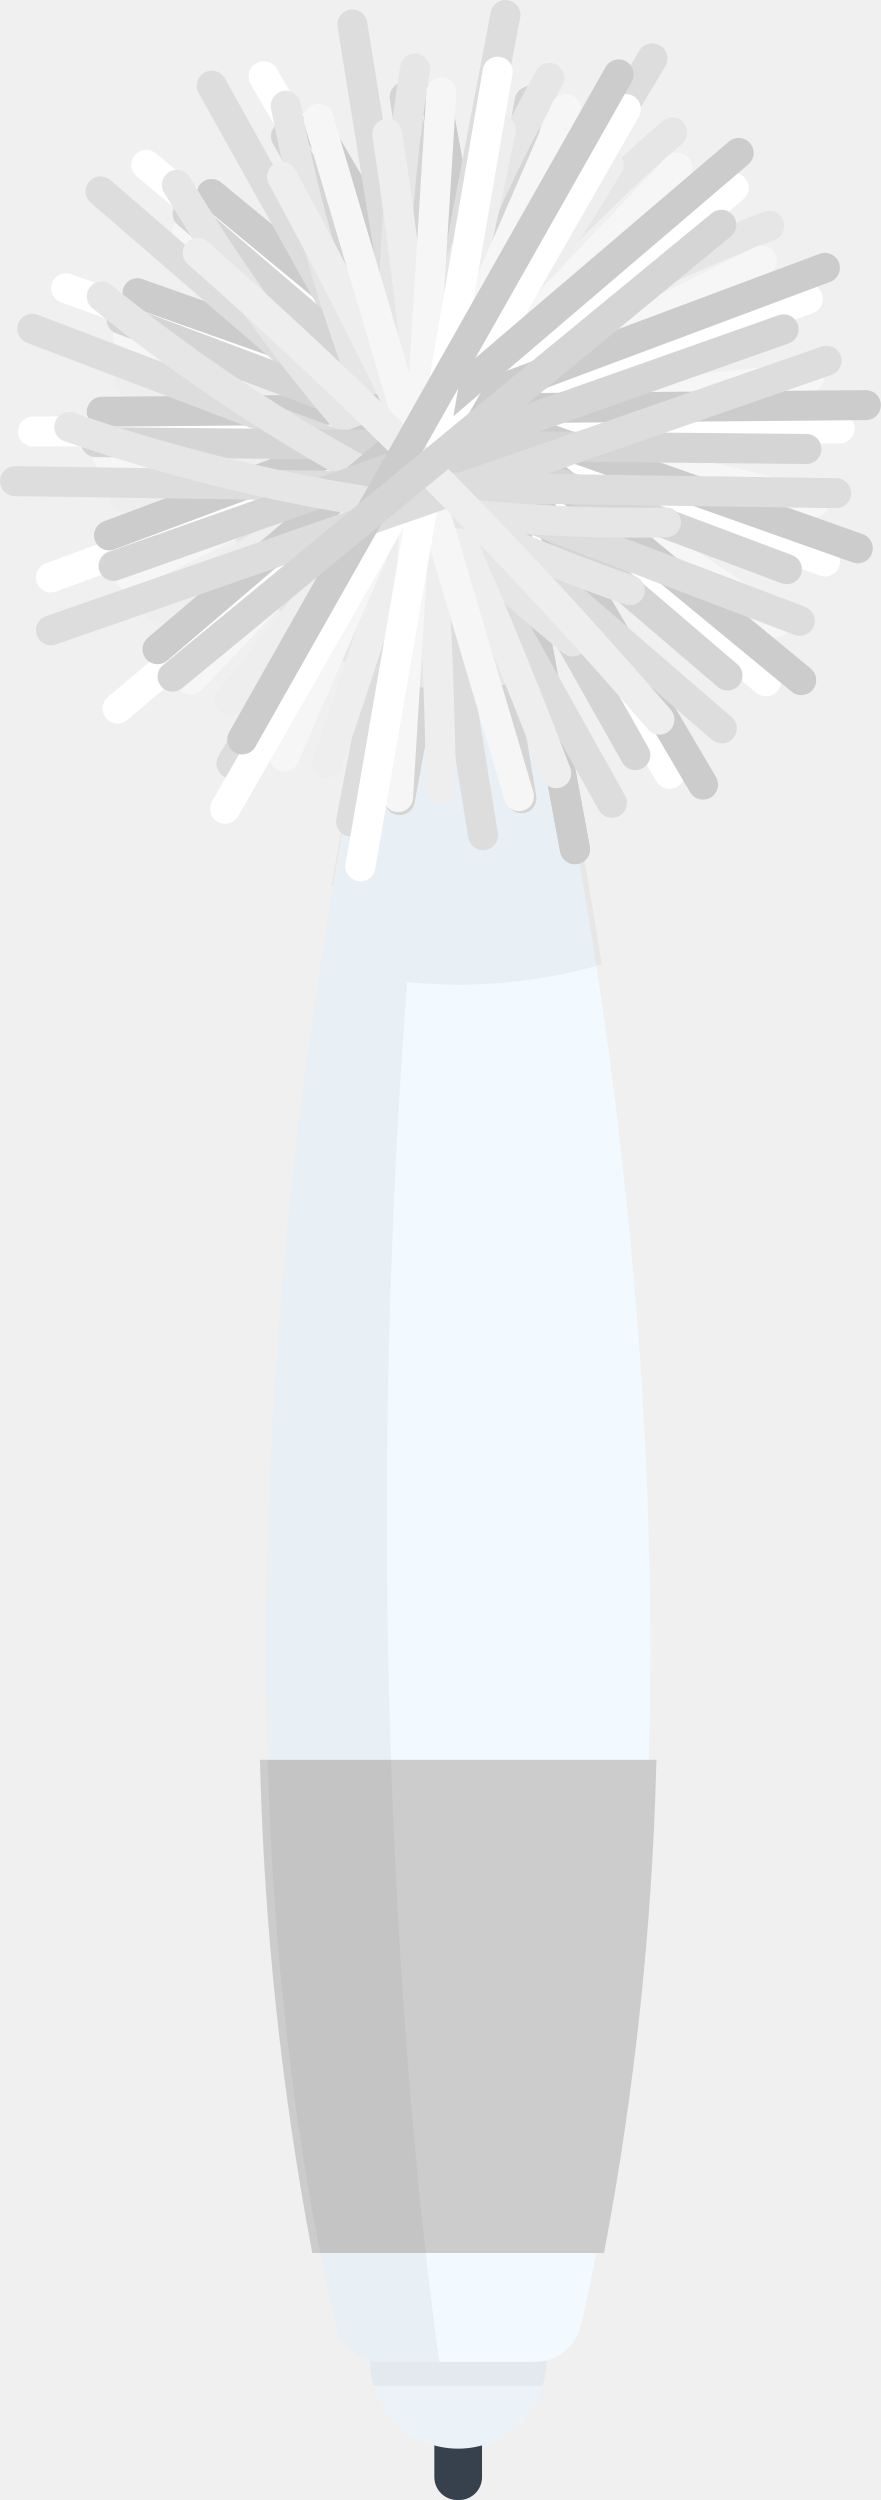
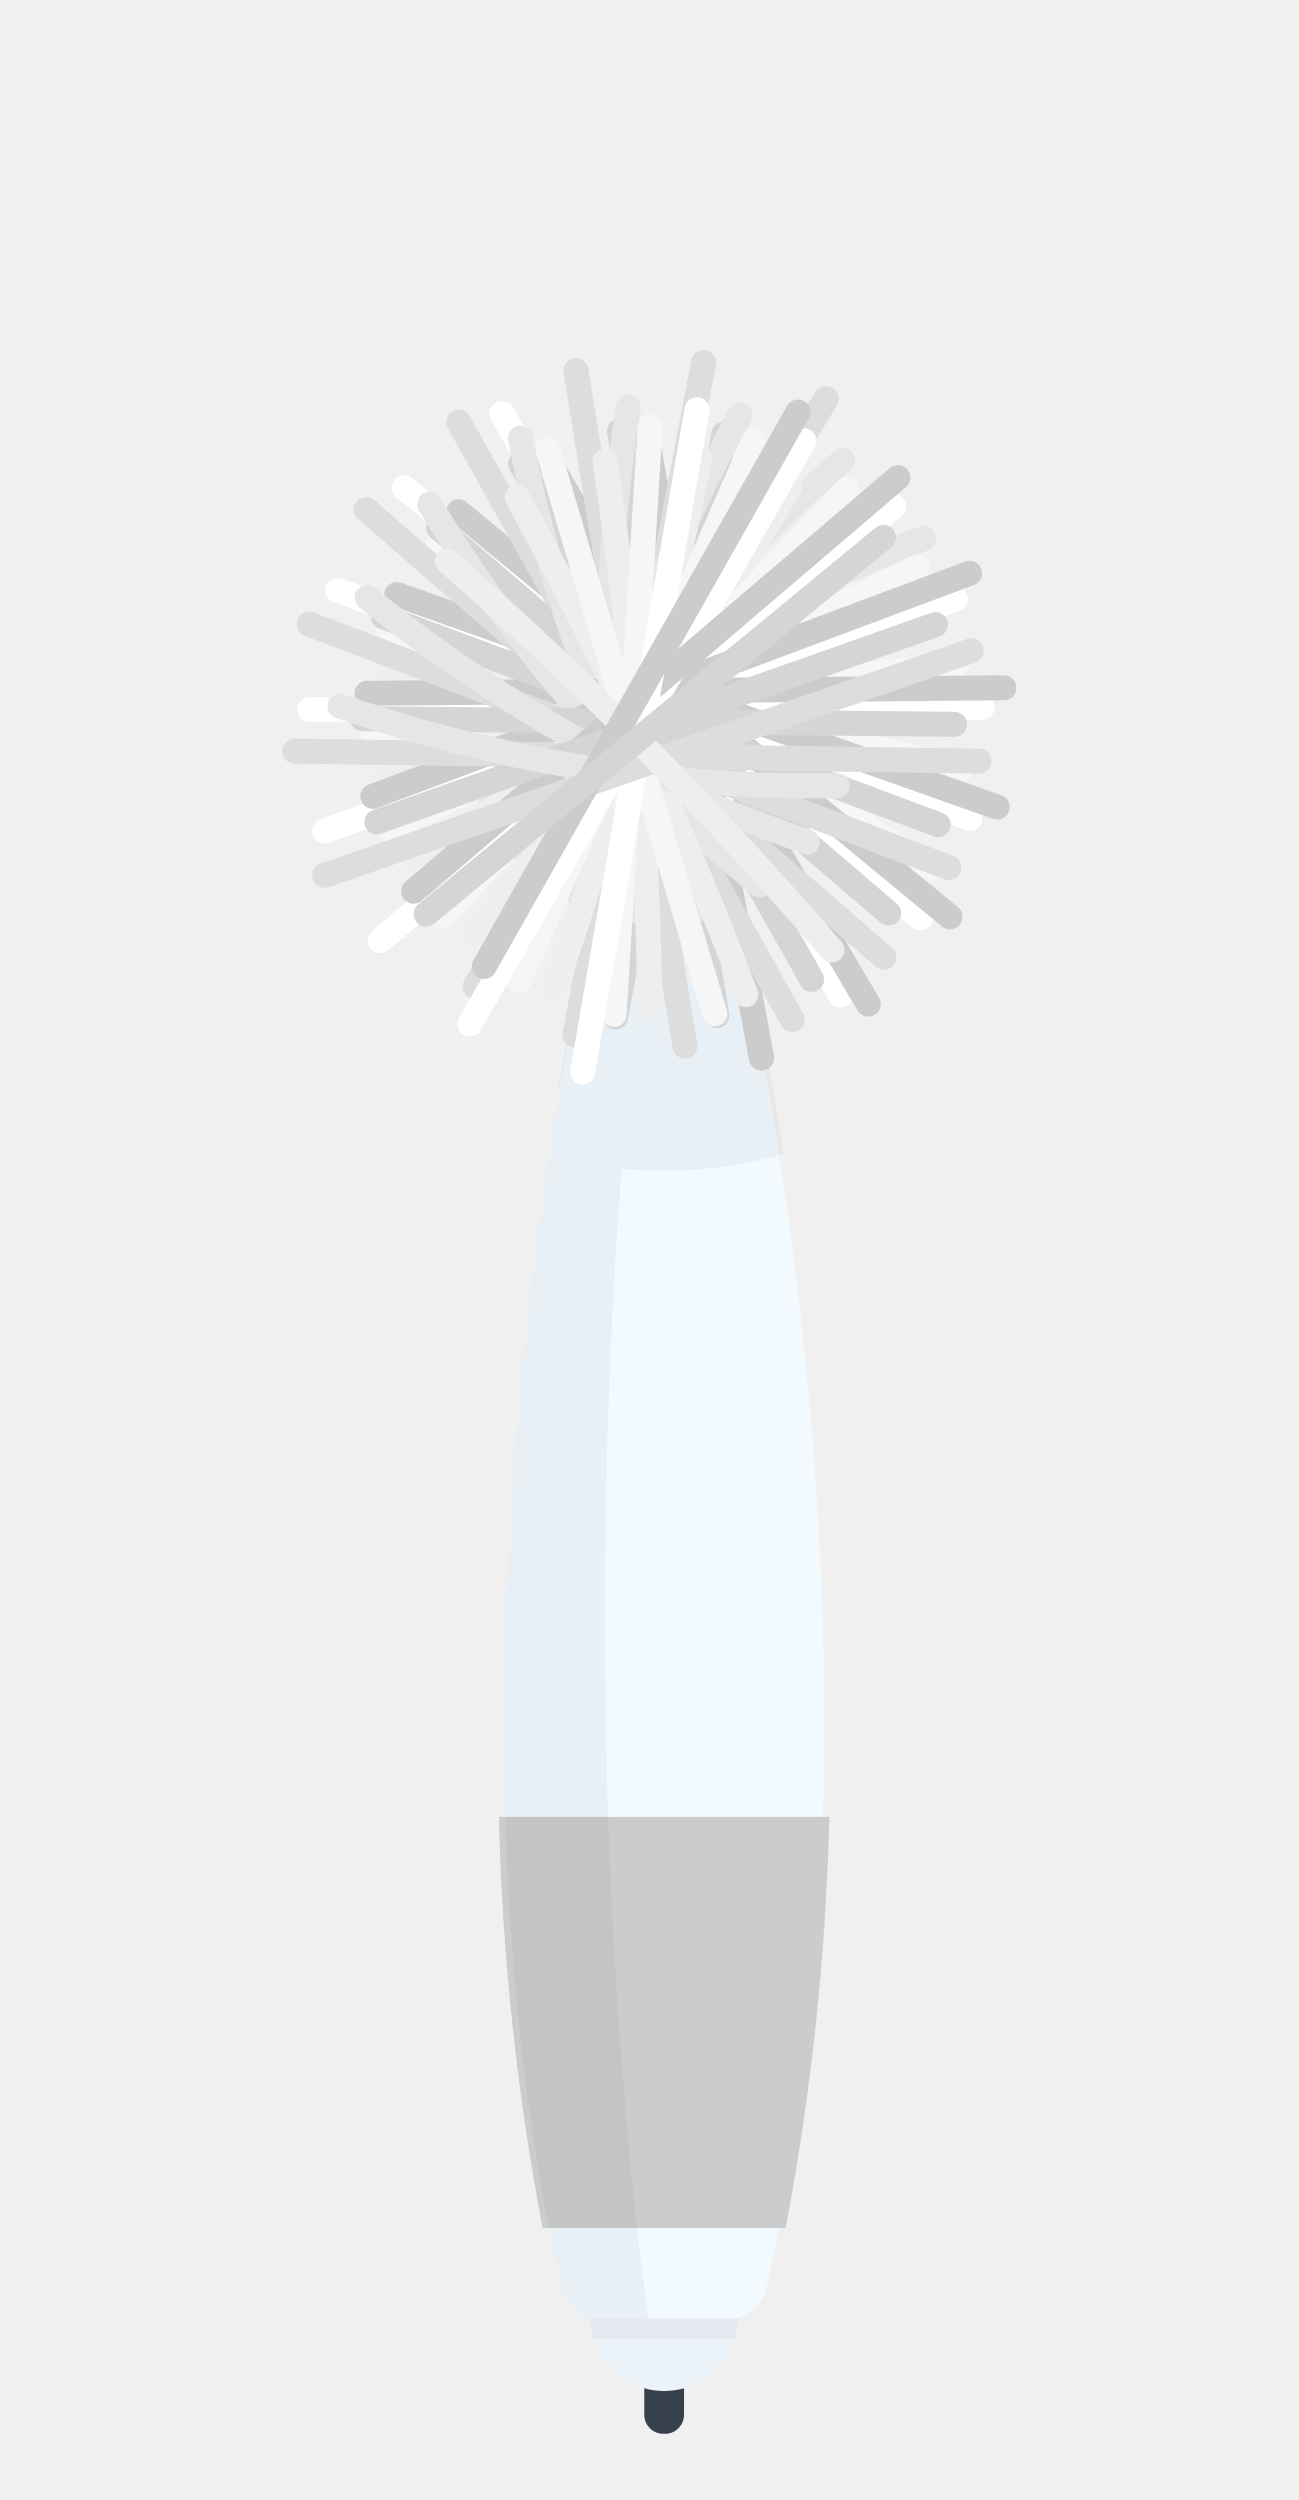
- <svg xmlns="http://www.w3.org/2000/svg" viewBox="0 0 113.07 320.89">
+ <svg xmlns="http://www.w3.org/2000/svg" viewBox="0 0 200 385">
  <defs>
-     <style>.cls-1{fill:#37414d;}.cls-2{fill:#ecf3f8;}.cls-3{opacity:0.04;}.cls-4{fill:#f2faff;}.cls-5{fill:#ccc;stroke-width:2px;}.cls-11,.cls-5{stroke:#ccc;}.cls-10,.cls-11,.cls-12,.cls-5,.cls-6,.cls-7,.cls-8,.cls-9{stroke-miterlimit:10;}.cls-10,.cls-11,.cls-12,.cls-6,.cls-7,.cls-8,.cls-9{fill:none;stroke-linecap:round;stroke-width:3.85px;}.cls-6{stroke:#e6e6e6;}.cls-7{stroke:#f6f6f6;}.cls-8{stroke:#fff;}.cls-9{stroke:#ddd;}.cls-10{stroke:#eee;}.cls-12{stroke:#d5d5d5;}</style>
+     <style>.cls-1{fill:#37414d;}.cls-2{fill:#ecf3f8;}.cls-3{opacity:0.04;}.cls-4{fill:#f2faff;}.cls-5{fill:#ccc;stroke-width:2px;}.cls-11,.cls-5{stroke:#ccc;}.cls-10,.cls-11,.cls-12,.cls-5,.cls-6,.cls-7,.cls-8,.cls-9{stroke-miterlimit:10;}.cls-10,.cls-11,.cls-12,.cls-13,.cls-6,.cls-7,.cls-8,.cls-9{fill:none;}.cls-6{stroke:#e6e6e6;}.cls-10,.cls-11,.cls-12,.cls-6,.cls-7,.cls-8,.cls-9{stroke-linecap:round;stroke-width:3.85px;}.cls-7{stroke:#f6f6f6;}.cls-8{stroke:#fff;}.cls-9{stroke:#ddd;}.cls-10{stroke:#eee;}.cls-12{stroke:#d5d5d5;}</style>
  </defs>
  <g id="Layer_2" data-name="Layer 2">
    <g id="ART">
-       <rect class="cls-1" x="55.75" y="307.7" width="6.12" height="13.19" rx="2.93" ry="2.93" />
-       <path class="cls-2" d="M58.81,314.3A11.34,11.34,0,0,0,70.14,303H47.48A11.33,11.33,0,0,0,58.81,314.3Z" />
-       <path class="cls-3" d="M69.65,306.23a11,11,0,0,0,.49-3.26H47.48a11.32,11.32,0,0,0,.48,3.26Z" />
-       <path class="cls-4" d="M70.55,91.33a6,6,0,0,0-5.85-4.7H52.91a6,6,0,0,0-5.85,4.7c-4.89,22.25-23.94,119.62-4,207.13a6,6,0,0,0,5.85,4.69H68.7a6,6,0,0,0,5.86-4.69C94.49,211,75.44,113.58,70.55,91.33Z" />
-       <path class="cls-5" d="M34.39,226.88a389.94,389.94,0,0,0,6.52,61.31H76.7a390,390,0,0,0,6.53-61.31Z" />
-       <path class="cls-3" d="M58.85,126.39a66.36,66.36,0,0,0,18.38-2.6C74.94,109,72.66,97.84,71.37,92a6,6,0,0,0-3.19-4,6,6,0,0,0-3.69-1.27H52.71a6,6,0,0,0-5.85,4.7c-1,4.54-2.59,12.21-4.31,22.29l.19.06C36,153,27.2,228.84,43.06,298.46a6,6,0,0,0,5.85,4.69h7.5S49.66,259,49.66,194.89c0-27.13,1.21-50.67,2.61-68.83A65,65,0,0,0,58.85,126.39Z" />
-       <path class="cls-6" d="M32.18,68.85A222.93,222.93,0,0,1,98.72,29" />
-       <path class="cls-7" d="M24.05,29.8,99.63,79.86" />
-       <path class="cls-8" d="M33.85,9.82,85.94,99.3" />
-       <path class="cls-9" d="M29.73,98l54-90.5" />
-       <path class="cls-10" d="M16.55,48.92a612.92,612.92,0,0,0,83.91,7.8" />
-       <path class="cls-11" d="M55.93,12.56,73.8,109" />
-       <path class="cls-12" d="M51.3,102.68,68,13" />
-       <path class="cls-6" d="M32.18,68.85A222.93,222.93,0,0,1,98.72,29" />
-       <path class="cls-7" d="M24.05,29.8,99.63,79.86" />
-       <path class="cls-8" d="M33.85,9.82,85.94,99.3" />
-       <path class="cls-9" d="M29.73,98l54-90.5" />
-       <path class="cls-10" d="M16.55,48.92a612.92,612.92,0,0,0,83.91,7.8" />
-       <path class="cls-11" d="M55.93,12.56,73.8,109" />
-       <path class="cls-12" d="M51.3,102.68,68,13" />
-       <path class="cls-6" d="M37.39,77.21A222.94,222.94,0,0,1,86.29,17" />
-       <path class="cls-7" d="M16.4,43.3l88.14,21.19" />
-       <path class="cls-8" d="M18.78,21.17,98.32,87.45" />
-       <path class="cls-9" d="M45.06,105.45,64.88,1.93" />
-       <path class="cls-10" d="M15.89,63.83A611,611,0,0,0,97.4,42.46" />
-       <path class="cls-11" d="M40.46,16.19l49.78,84.52" />
-       <path class="cls-12" d="M66.93,102.47l-15-90" />
-       <path class="cls-6" d="M45.15,83.29A222.8,222.8,0,0,1,70.51,10" />
-       <path class="cls-7" d="M13.83,58.6,103.9,48.37" />
-       <path class="cls-8" d="M8.49,37,105.9,72.07" />
-       <path class="cls-9" d="M62,107.2,45.23,3.14" />
-       <path class="cls-10" d="M20.37,78.07a612.88,612.88,0,0,0,69.29-48" />
-       <path class="cls-11" d="M27.16,24.9l75.68,62.4" />
-       <path class="cls-12" d="M81.55,96.92,36.71,17.5" />
-       <path class="cls-6" d="M54.52,86.34A222.45,222.45,0,0,1,53.28,8.8" />
-       <path class="cls-7" d="M16.64,73.86,97.78,33.44" />
-       <path class="cls-8" d="M4.24,55.39,107.77,55" />
-       <path class="cls-9" d="M78.54,103.05,27.18,11" />
-       <path class="cls-10" d="M29.45,89.92a613.11,613.11,0,0,0,48.7-68.77" />
-       <path class="cls-11" d="M17.64,37.64,110.1,70.38" />
-       <path class="cls-12" d="M93.38,86.71l-69.3-59.3" />
-       <path class="cls-6" d="M64.37,86A222.77,222.77,0,0,1,36.68,13.57" />
-       <path class="cls-7" d="M24.5,87.24,86.92,21.51" />
-       <path class="cls-8" d="M6.53,74.12l97.16-35.75" />
-       <path class="cls-9" d="M92.65,93.5,12.91,24.57" />
-       <path class="cls-10" d="M42,98A612.88,612.88,0,0,0,64.28,16.67" />
-       <path class="cls-11" d="M13.06,52.85,111.14,52" />
-       <path class="cls-12" d="M101,73.06,15.61,41" />
-       <path class="cls-6" d="M73.51,82.34a222.84,222.84,0,0,1-50.8-58.61" />
-       <path class="cls-7" d="M36.47,97.12,72.64,14" />
-       <path class="cls-8" d="M15.09,90.94,94.17,24.11" />
-       <path class="cls-9" d="M102.65,79.69,4.14,42.2" />
-       <path class="cls-10" d="M56.6,101.19a613.34,613.34,0,0,0-6.89-84" />
-       <path class="cls-11" d="M14,68.72l91.88-34.34" />
-       <path class="cls-12" d="M103.51,57.63l-91.2-.88" />
-       <path class="cls-6" d="M80.84,75.75a222.68,222.68,0,0,1-67.78-37.7" />
-       <path class="cls-7" d="M51.09,102.31l5.56-90.47" />
-       <path class="cls-8" d="M28.89,103.82,80.34,14" />
-       <path class="cls-9" d="M107.32,63.3,1.93,61.76" />
-       <path class="cls-10" d="M71.4,99.25A613,613,0,0,0,36.2,22.69" />
-       <path class="cls-11" d="M20.22,83.33l74.59-63.7" />
-       <path class="cls-12" d="M100.58,42.27l-86,30.37" />
-       <path class="cls-6" d="M85.48,67.06A222.68,222.68,0,0,1,8.89,54.81" />
-       <path class="cls-7" d="M66.61,102.19,40.89,15.27" />
-       <path class="cls-8" d="M46.26,111.2l17.62-102" />
-       <path class="cls-9" d="M106.1,46.3,6.54,80.9" />
-       <path class="cls-10" d="M84.64,92.37A611.55,611.55,0,0,0,25.38,32.46" />
-       <path class="cls-11" d="M31.1,94.91,79.41,9.55" />
-       <path class="cls-12" d="M92.58,28.85l-70.43,58" />
+       <rect class="cls-1" x="99.22" y="361.62" width="6.12" height="13.19" rx="2.93" ry="2.93" />
+       <path class="cls-2" d="M102.27,368.21a11.33,11.33,0,0,0,11.33-11.33H90.94A11.33,11.33,0,0,0,102.27,368.21Z" />
+       <path class="cls-3" d="M113.12,360.15a11.39,11.39,0,0,0,.48-3.27H90.94a11.06,11.06,0,0,0,.49,3.27Z" />
+       <path class="cls-4" d="M114,145.24a6,6,0,0,0-5.85-4.7H96.38a6,6,0,0,0-5.85,4.7c-4.89,22.25-23.94,119.62-4,207.13a6,6,0,0,0,5.86,4.69h19.79a6,6,0,0,0,5.85-4.69C138,264.86,118.91,167.49,114,145.24Z" />
+       <path class="cls-5" d="M77.85,280.8a389.84,389.84,0,0,0,6.53,61.3h35.79a389.82,389.82,0,0,0,6.52-61.3Z" />
+       <path class="cls-3" d="M102.31,180.3a66.81,66.81,0,0,0,18.39-2.59c-2.29-14.82-4.57-26-5.87-31.84a8,8,0,0,0-6.87-5.33H96.18a6,6,0,0,0-5.85,4.7c-1,4.54-2.59,12.22-4.32,22.3l.2.05c-6.73,39.32-15.54,115.17.31,184.78a6,6,0,0,0,5.86,4.69h7.5s-6.75-44.18-6.75-108.26c0-27.13,1.21-50.67,2.61-68.82Q99,180.3,102.31,180.3Z" />
+       <path class="cls-6" d="M75.65,122.76a222.57,222.57,0,0,1,66.54-39.84" />
+       <path class="cls-7" d="M67.52,83.72l75.58,50.05" />
+       <path class="cls-8" d="M77.32,63.74l52.08,89.48" />
+       <path class="cls-9" d="M73.19,151.92l54-90.5" />
+       <path class="cls-10" d="M60,102.84a612.76,612.76,0,0,0,83.9,7.79" />
+       <path class="cls-11" d="M99.4,66.47l17.87,96.45" />
+       <path class="cls-12" d="M94.77,156.6l16.7-89.67" />
+       <path class="cls-6" d="M75.65,122.76a222.57,222.57,0,0,1,66.54-39.84" />
+       <path class="cls-7" d="M67.52,83.72l75.58,50.05" />
+       <path class="cls-8" d="M77.32,63.74l52.08,89.48" />
+       <path class="cls-9" d="M73.19,151.92l54-90.5" />
+       <path class="cls-10" d="M60,102.84a612.76,612.76,0,0,0,83.9,7.79" />
+       <path class="cls-11" d="M99.4,66.47l17.87,96.45" />
+       <path class="cls-12" d="M94.77,156.6l16.7-89.67" />
+       <path class="cls-6" d="M80.86,131.12a222.7,222.7,0,0,1,48.9-60.19" />
+       <path class="cls-7" d="M59.87,97.22,148,118.41" />
+       <path class="cls-8" d="M62.24,75.09l79.55,66.27" />
+       <path class="cls-9" d="M88.52,159.36,108.35,55.84" />
+       <path class="cls-10" d="M59.36,117.75a612.91,612.91,0,0,0,81.51-21.37" />
+       <path class="cls-11" d="M83.92,70.11l49.78,84.52" />
+       <path class="cls-12" d="M110.4,156.38l-15-90" />
+       <path class="cls-6" d="M88.62,137.2A222.74,222.74,0,0,1,114,63.91" />
+       <path class="cls-7" d="M57.29,112.52l90.07-10.24" />
+       <path class="cls-8" d="M52,90.91,149.37,126" />
+       <path class="cls-9" d="M105.47,161.11,88.7,57.06" />
+       <path class="cls-10" d="M63.84,132a611.54,611.54,0,0,0,69.28-48" />
+       <path class="cls-11" d="M70.63,78.82l75.68,62.39" />
+       <path class="cls-12" d="M125,150.83,80.17,71.41" />
+       <path class="cls-6" d="M98,140.26a222.75,222.75,0,0,1-1.23-77.55" />
+       <path class="cls-7" d="M60.11,127.78l81.13-40.42" />
+       <path class="cls-8" d="M47.7,109.3l103.54-.36" />
+       <path class="cls-9" d="M122,157l-51.35-92" />
+       <path class="cls-10" d="M72.91,143.84a612.81,612.81,0,0,0,48.71-68.77" />
+       <path class="cls-11" d="M61.11,91.55l92.46,32.75" />
+       <path class="cls-12" d="M136.85,140.62l-69.3-59.3" />
+       <path class="cls-6" d="M107.83,139.93A222.58,222.58,0,0,1,80.15,67.48" />
+       <path class="cls-7" d="M68,141.16l62.42-65.74" />
+       <path class="cls-8" d="M50,128l97.17-35.75" />
+       <path class="cls-9" d="M136.12,147.41,56.38,78.48" />
+       <path class="cls-10" d="M85.5,151.86a611.18,611.18,0,0,0,22.24-81.27" />
+       <path class="cls-11" d="M56.52,106.77l98.09-.85" />
+       <path class="cls-12" d="M144.48,127,59.07,95" />
+       <path class="cls-6" d="M117,136.25A222.67,222.67,0,0,1,66.18,77.64" />
+       <path class="cls-7" d="M79.94,151l36.17-83.12" />
+       <path class="cls-8" d="M58.56,144.85,137.63,78" />
+       <path class="cls-9" d="M146.11,133.61l-98.5-37.5" />
+       <path class="cls-10" d="M100.07,155.1a611.91,611.91,0,0,0-6.9-84" />
+       <path class="cls-11" d="M57.42,122.64,149.3,88.29" />
+       <path class="cls-12" d="M147,111.54l-91.2-.87" />
+       <path class="cls-6" d="M124.31,129.67A222.59,222.59,0,0,1,56.53,92" />
+       <path class="cls-7" d="M94.56,156.23l5.56-90.48" />
+       <path class="cls-8" d="M72.35,157.73l51.46-89.84" />
+       <path class="cls-9" d="M150.78,117.22,45.39,115.67" />
+       <path class="cls-10" d="M114.87,153.17A612.39,612.39,0,0,0,79.66,76.6" />
+       <path class="cls-11" d="M63.69,137.25l74.59-63.7" />
+       <path class="cls-12" d="M144.05,96.19l-86,30.37" />
+       <path class="cls-6" d="M128.94,121a222.66,222.66,0,0,1-76.58-12.25" />
+       <path class="cls-7" d="M110.08,156.11,84.36,69.18" />
+       <path class="cls-8" d="M89.72,165.11l17.62-102" />
+       <path class="cls-9" d="M149.57,100.22,50,134.81" />
+       <path class="cls-10" d="M128.11,146.28a612.57,612.57,0,0,0-59.26-59.9" />
+       <path class="cls-11" d="M74.57,148.83l48.31-85.37" />
+       <path class="cls-12" d="M136.05,82.76l-70.43,58" />
+       <rect class="cls-13" width="200" height="385" />
    </g>
  </g>
</svg>
